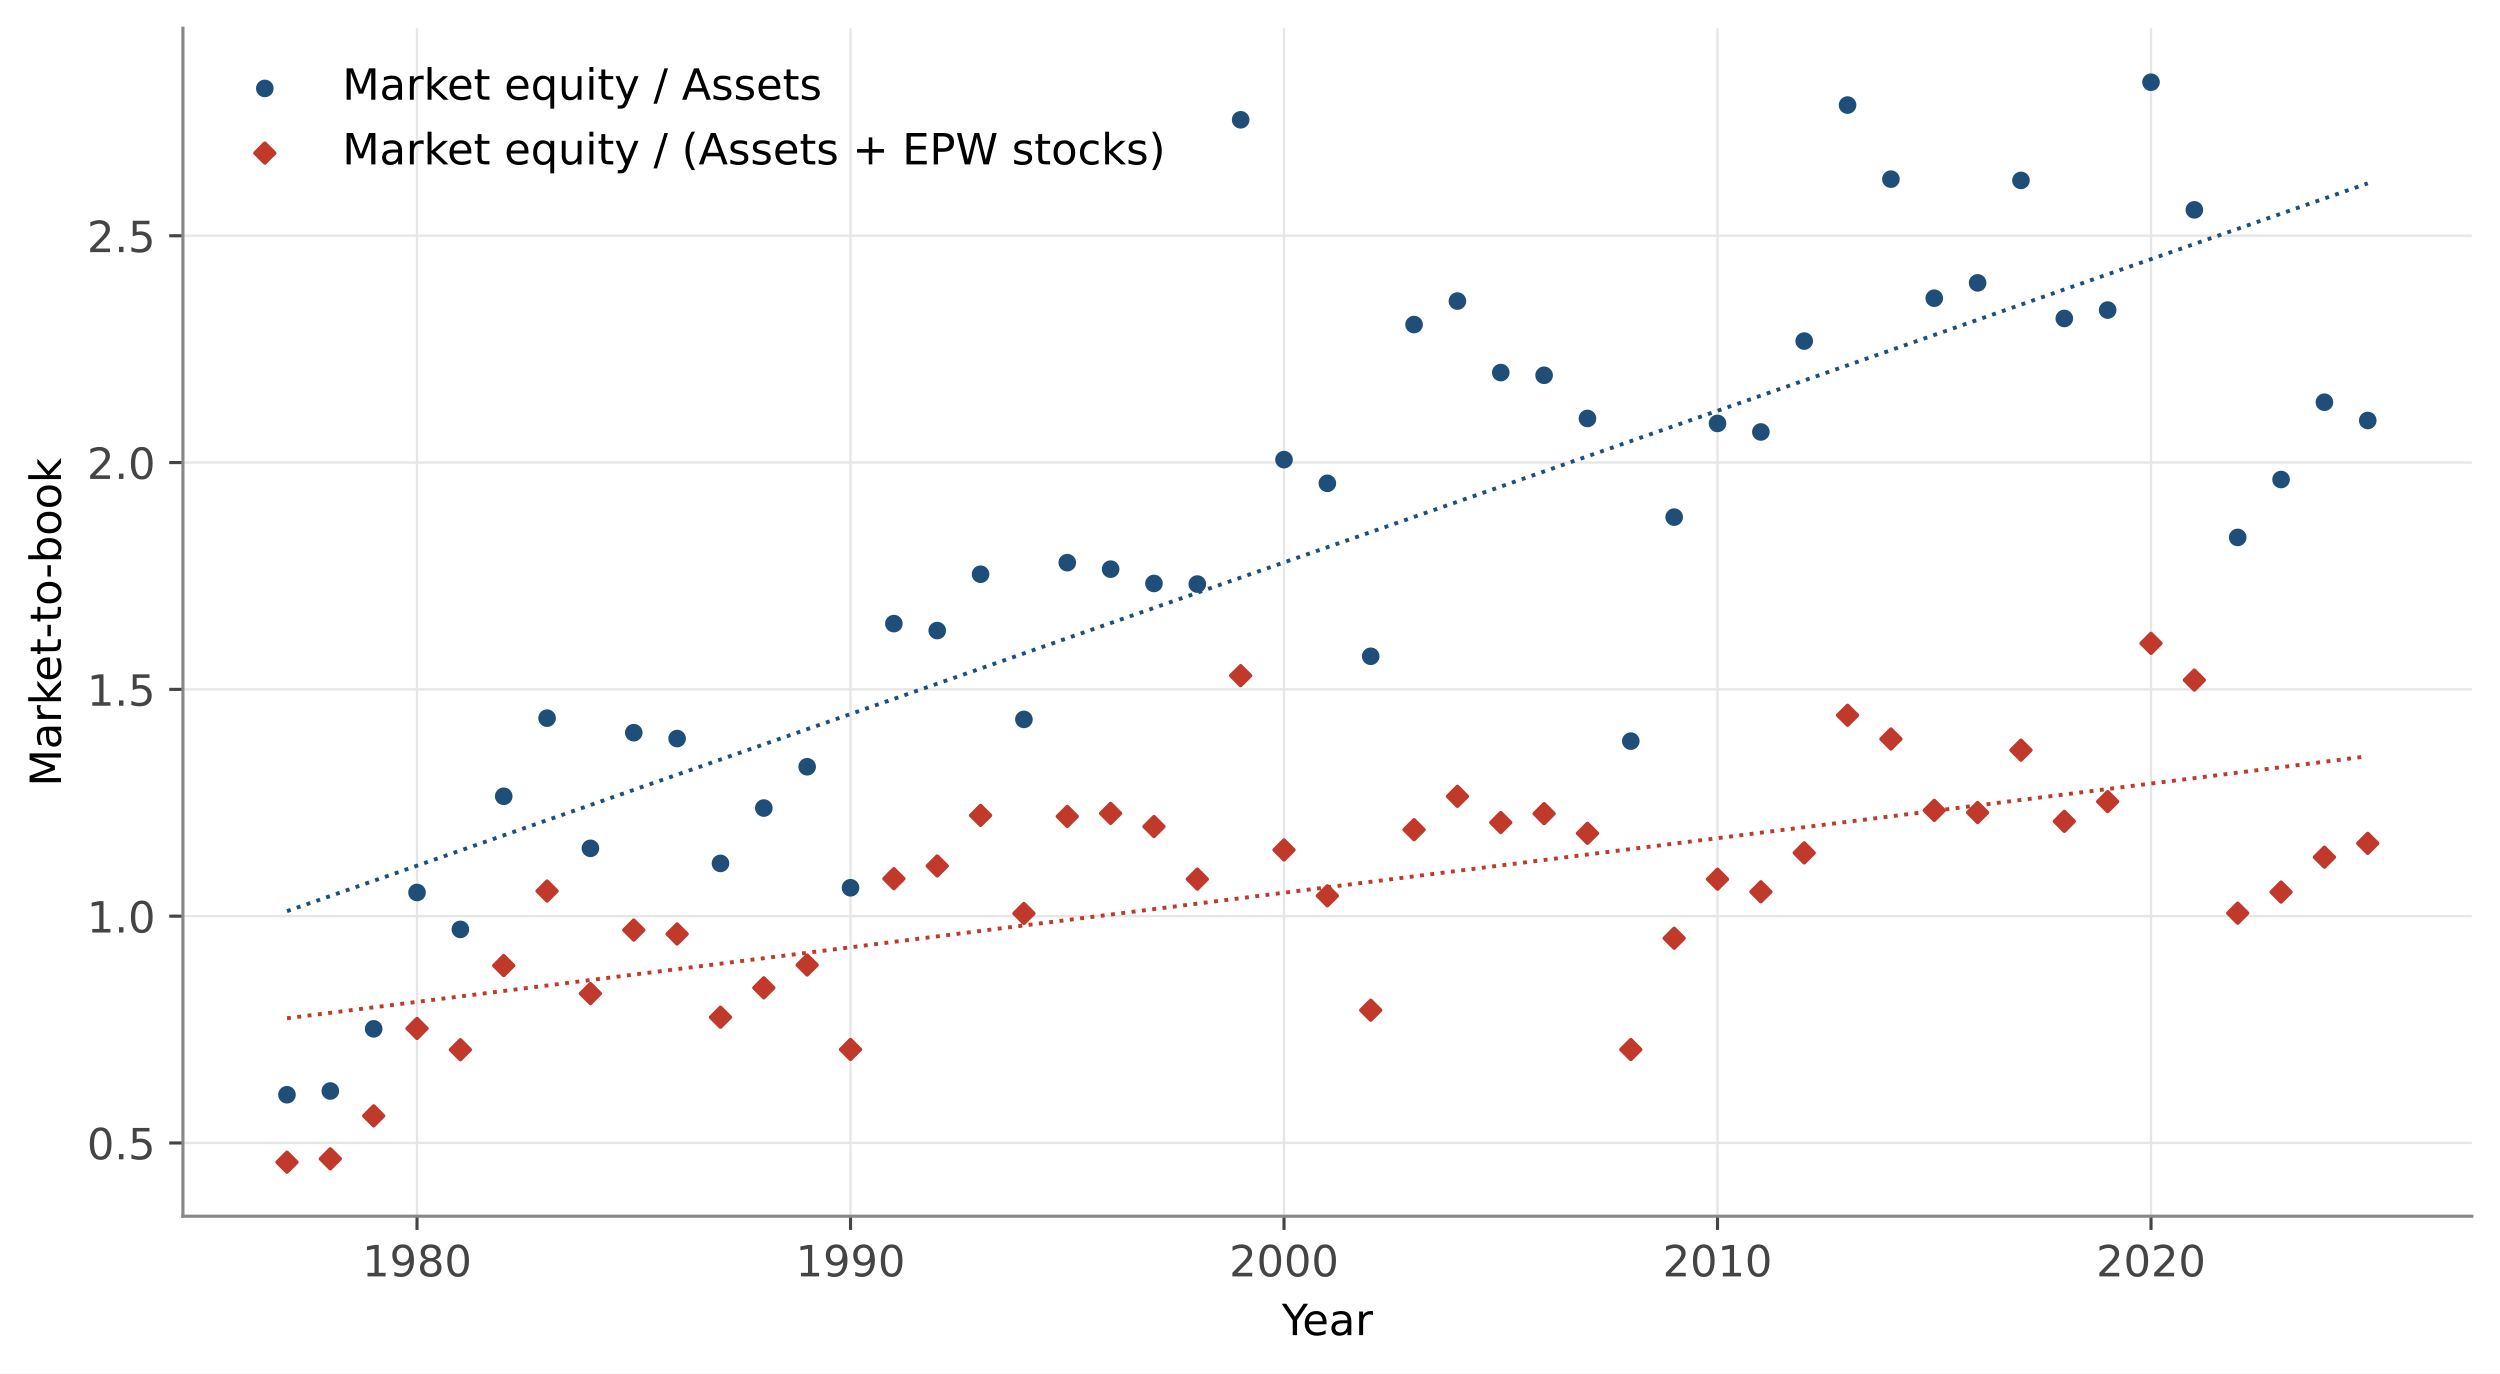
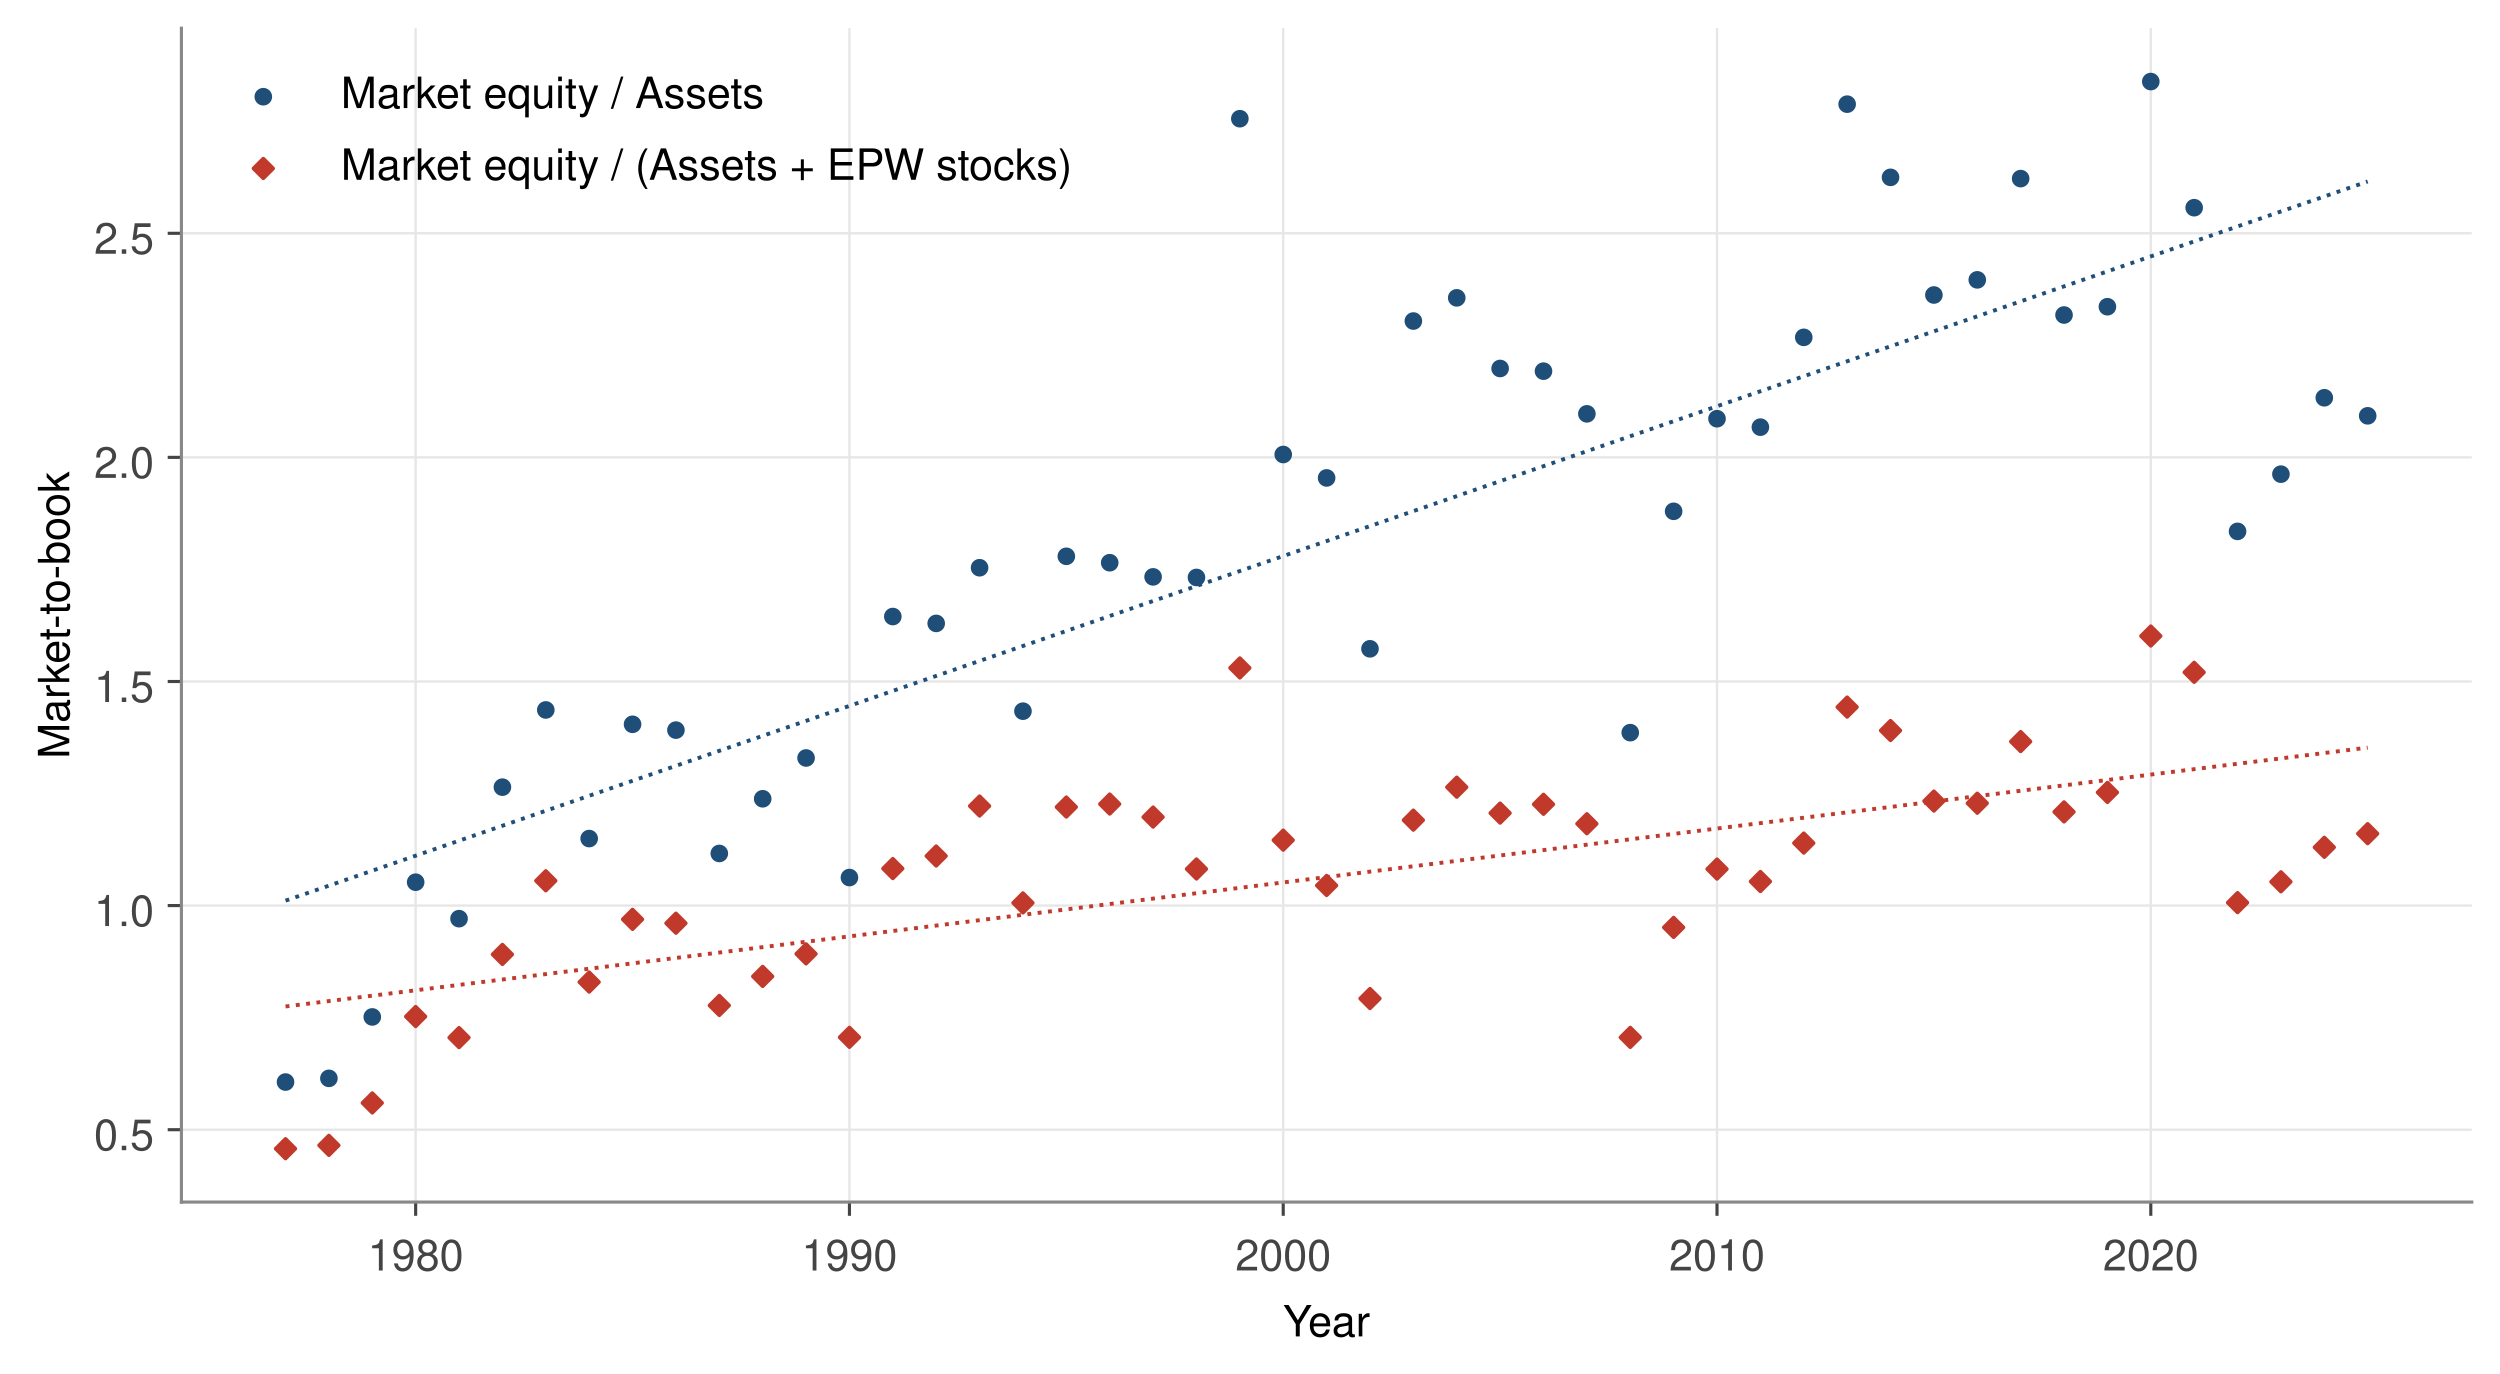
- <svg xmlns="http://www.w3.org/2000/svg" xmlns:xlink="http://www.w3.org/1999/xlink" width="638.134pt" height="350.64pt" viewBox="0 0 638.134 350.64" version="1.1">
+ <svg xmlns="http://www.w3.org/2000/svg" xmlns:xlink="http://www.w3.org/1999/xlink" width="638.088pt" height="350.64pt" viewBox="0 0 638.088 350.64" version="1.1">
  <defs>
    <style type="text/css">*{stroke-linejoin: round; stroke-linecap: butt}</style>
  </defs>
  <g id="figure_1">
    <g id="patch_1">
-       <path d="M 0 350.64  L 638.134 350.64  L 638.134 0  L 0 0  z " style="fill: #ffffff" />
+       <path d="M 0 350.64  L 638.088 350.64  L 638.088 0  L 0 0  z " style="fill: #ffffff" />
    </g>
    <g id="axes_1">
      <g id="patch_2">
-         <path d="M 46.694 310.44  L 630.934 310.44  L 630.934 7.2  L 46.694 7.2  z " style="fill: #ffffff" />
+         <path d="M 46.303 306.81  L 630.888 306.81  L 630.888 7.2  L 46.303 7.2  z " style="fill: #ffffff" />
      </g>
      <g id="matplotlib.axis_1">
        <g id="xtick_1">
          <g id="line2d_1">
-             <path d="M 106.446 310.44  L 106.446 7.2  " clip-path="url(#p0a3a43c096)" style="fill: none; stroke: #e6e6e6; stroke-width: 0.6; stroke-linecap: square" />
+             <path d="M 106.09 306.81  L 106.09 7.2  " clip-path="url(#p140df37bac)" style="fill: none; stroke: #e6e6e6; stroke-width: 0.6; stroke-linecap: square" />
          </g>
          <g id="line2d_2">
            <defs>
-               <path id="m7db28966ce" d="M 0 0  L 0 3.5  " style="stroke: #444444; stroke-width: 0.8" />
+               <path id="mf8a403ff35" d="M 0 0  L 0 3.5  " style="stroke: #444444; stroke-width: 0.8" />
            </defs>
            <g>
-               <use xlink:href="#m7db28966ce" x="106.446" y="310.44" style="fill: #444444; stroke: #444444; stroke-width: 0.8" />
+               <use xlink:href="#mf8a403ff35" x="106.09" y="306.81" style="fill: #444444; stroke: #444444; stroke-width: 0.8" />
            </g>
          </g>
          <g id="text_1">
-             <text style="font-size: 11px; font-family: 'DejaVu Sans', 'Bitstream Vera Sans', 'Computer Modern Sans Serif', 'Lucida Grande', 'Verdana', 'Geneva', 'Lucid', 'Arial', 'Helvetica', 'Avant Garde', sans-serif; text-anchor: middle; fill: #444444" x="106.446" y="325.797" transform="rotate(-0 106.4461 325.7974)">1980</text>
+             <text style="font-size: 11px; font-family: 'Helvetica Neue', 'Helvetica', 'Arial', 'DejaVu Sans', sans-serif; text-anchor: middle; fill: #444444" x="106.09" y="324.282" transform="rotate(-0 106.0904 324.282)">1980</text>
          </g>
        </g>
        <g id="xtick_2">
          <g id="line2d_3">
-             <path d="M 217.098 310.44  L 217.098 7.2  " clip-path="url(#p0a3a43c096)" style="fill: none; stroke: #e6e6e6; stroke-width: 0.6; stroke-linecap: square" />
+             <path d="M 216.807 306.81  L 216.807 7.2  " clip-path="url(#p140df37bac)" style="fill: none; stroke: #e6e6e6; stroke-width: 0.6; stroke-linecap: square" />
          </g>
          <g id="line2d_4">
            <g>
-               <use xlink:href="#m7db28966ce" x="217.098" y="310.44" style="fill: #444444; stroke: #444444; stroke-width: 0.8" />
+               <use xlink:href="#mf8a403ff35" x="216.807" y="306.81" style="fill: #444444; stroke: #444444; stroke-width: 0.8" />
            </g>
          </g>
          <g id="text_2">
-             <text style="font-size: 11px; font-family: 'DejaVu Sans', 'Bitstream Vera Sans', 'Computer Modern Sans Serif', 'Lucida Grande', 'Verdana', 'Geneva', 'Lucid', 'Arial', 'Helvetica', 'Avant Garde', sans-serif; text-anchor: middle; fill: #444444" x="217.098" y="325.797" transform="rotate(-0 217.0976 325.7974)">1990</text>
+             <text style="font-size: 11px; font-family: 'Helvetica Neue', 'Helvetica', 'Arial', 'DejaVu Sans', sans-serif; text-anchor: middle; fill: #444444" x="216.807" y="324.282" transform="rotate(-0 216.8072 324.282)">1990</text>
          </g>
        </g>
        <g id="xtick_3">
          <g id="line2d_5">
-             <path d="M 327.749 310.44  L 327.749 7.2  " clip-path="url(#p0a3a43c096)" style="fill: none; stroke: #e6e6e6; stroke-width: 0.6; stroke-linecap: square" />
+             <path d="M 327.524 306.81  L 327.524 7.2  " clip-path="url(#p140df37bac)" style="fill: none; stroke: #e6e6e6; stroke-width: 0.6; stroke-linecap: square" />
          </g>
          <g id="line2d_6">
            <g>
-               <use xlink:href="#m7db28966ce" x="327.749" y="310.44" style="fill: #444444; stroke: #444444; stroke-width: 0.8" />
+               <use xlink:href="#mf8a403ff35" x="327.524" y="306.81" style="fill: #444444; stroke: #444444; stroke-width: 0.8" />
            </g>
          </g>
          <g id="text_3">
-             <text style="font-size: 11px; font-family: 'DejaVu Sans', 'Bitstream Vera Sans', 'Computer Modern Sans Serif', 'Lucida Grande', 'Verdana', 'Geneva', 'Lucid', 'Arial', 'Helvetica', 'Avant Garde', sans-serif; text-anchor: middle; fill: #444444" x="327.749" y="325.797" transform="rotate(-0 327.7491 325.7974)">2000</text>
+             <text style="font-size: 11px; font-family: 'Helvetica Neue', 'Helvetica', 'Arial', 'DejaVu Sans', sans-serif; text-anchor: middle; fill: #444444" x="327.524" y="324.282" transform="rotate(-0 327.5241 324.282)">2000</text>
          </g>
        </g>
        <g id="xtick_4">
          <g id="line2d_7">
-             <path d="M 438.401 310.44  L 438.401 7.2  " clip-path="url(#p0a3a43c096)" style="fill: none; stroke: #e6e6e6; stroke-width: 0.6; stroke-linecap: square" />
+             <path d="M 438.241 306.81  L 438.241 7.2  " clip-path="url(#p140df37bac)" style="fill: none; stroke: #e6e6e6; stroke-width: 0.6; stroke-linecap: square" />
          </g>
          <g id="line2d_8">
            <g>
-               <use xlink:href="#m7db28966ce" x="438.401" y="310.44" style="fill: #444444; stroke: #444444; stroke-width: 0.8" />
+               <use xlink:href="#mf8a403ff35" x="438.241" y="306.81" style="fill: #444444; stroke: #444444; stroke-width: 0.8" />
            </g>
          </g>
          <g id="text_4">
-             <text style="font-size: 11px; font-family: 'DejaVu Sans', 'Bitstream Vera Sans', 'Computer Modern Sans Serif', 'Lucida Grande', 'Verdana', 'Geneva', 'Lucid', 'Arial', 'Helvetica', 'Avant Garde', sans-serif; text-anchor: middle; fill: #444444" x="438.401" y="325.797" transform="rotate(-0 438.4007 325.7974)">2010</text>
+             <text style="font-size: 11px; font-family: 'Helvetica Neue', 'Helvetica', 'Arial', 'DejaVu Sans', sans-serif; text-anchor: middle; fill: #444444" x="438.241" y="324.282" transform="rotate(-0 438.241 324.282)">2010</text>
          </g>
        </g>
        <g id="xtick_5">
          <g id="line2d_9">
-             <path d="M 549.052 310.44  L 549.052 7.2  " clip-path="url(#p0a3a43c096)" style="fill: none; stroke: #e6e6e6; stroke-width: 0.6; stroke-linecap: square" />
+             <path d="M 548.958 306.81  L 548.958 7.2  " clip-path="url(#p140df37bac)" style="fill: none; stroke: #e6e6e6; stroke-width: 0.6; stroke-linecap: square" />
          </g>
          <g id="line2d_10">
            <g>
-               <use xlink:href="#m7db28966ce" x="549.052" y="310.44" style="fill: #444444; stroke: #444444; stroke-width: 0.8" />
+               <use xlink:href="#mf8a403ff35" x="548.958" y="306.81" style="fill: #444444; stroke: #444444; stroke-width: 0.8" />
            </g>
          </g>
          <g id="text_5">
-             <text style="font-size: 11px; font-family: 'DejaVu Sans', 'Bitstream Vera Sans', 'Computer Modern Sans Serif', 'Lucida Grande', 'Verdana', 'Geneva', 'Lucid', 'Arial', 'Helvetica', 'Avant Garde', sans-serif; text-anchor: middle; fill: #444444" x="549.052" y="325.797" transform="rotate(-0 549.0522 325.7974)">2020</text>
+             <text style="font-size: 11px; font-family: 'Helvetica Neue', 'Helvetica', 'Arial', 'DejaVu Sans', sans-serif; text-anchor: middle; fill: #444444" x="548.958" y="324.282" transform="rotate(-0 548.9578 324.282)">2020</text>
          </g>
        </g>
        <g id="text_6">
-           <text style="font-size: 11px; font-family: 'DejaVu Sans', 'Bitstream Vera Sans', 'Computer Modern Sans Serif', 'Lucida Grande', 'Verdana', 'Geneva', 'Lucid', 'Arial', 'Helvetica', 'Avant Garde', sans-serif; text-anchor: middle" x="338.814" y="340.797" transform="rotate(-0 338.8143 340.7974)">Year</text>
+           <text style="font-size: 11px; font-family: 'Helvetica Neue', 'Helvetica', 'Arial', 'DejaVu Sans', sans-serif; text-anchor: middle" x="338.596" y="341.097" transform="rotate(-0 338.5958 341.097)">Year</text>
        </g>
      </g>
      <g id="matplotlib.axis_2">
        <g id="ytick_1">
          <g id="line2d_11">
-             <path d="M 46.694 291.74  L 630.934 291.74  " clip-path="url(#p0a3a43c096)" style="fill: none; stroke: #e6e6e6; stroke-width: 0.6; stroke-linecap: square" />
+             <path d="M 46.303 288.334  L 630.888 288.334  " clip-path="url(#p140df37bac)" style="fill: none; stroke: #e6e6e6; stroke-width: 0.6; stroke-linecap: square" />
          </g>
          <g id="line2d_12">
            <defs>
-               <path id="mba792504ae" d="M 0 0  L -3.5 0  " style="stroke: #444444; stroke-width: 0.8" />
+               <path id="m6912e55b1f" d="M 0 0  L -3.5 0  " style="stroke: #444444; stroke-width: 0.8" />
            </defs>
            <g>
-               <use xlink:href="#mba792504ae" x="46.694" y="291.74" style="fill: #444444; stroke: #444444; stroke-width: 0.8" />
+               <use xlink:href="#m6912e55b1f" x="46.303" y="288.334" style="fill: #444444; stroke: #444444; stroke-width: 0.8" />
            </g>
          </g>
          <g id="text_7">
-             <text style="font-size: 11px; font-family: 'DejaVu Sans', 'Bitstream Vera Sans', 'Computer Modern Sans Serif', 'Lucida Grande', 'Verdana', 'Geneva', 'Lucid', 'Arial', 'Helvetica', 'Avant Garde', sans-serif; text-anchor: end; fill: #444444" x="39.694" y="295.919" transform="rotate(-0 39.6943 295.9188)">0.5</text>
+             <text style="font-size: 11px; font-family: 'Helvetica Neue', 'Helvetica', 'Arial', 'DejaVu Sans', sans-serif; text-anchor: end; fill: #444444" x="39.303" y="293.57" transform="rotate(-0 39.30328 293.57)">0.5</text>
          </g>
        </g>
        <g id="ytick_2">
          <g id="line2d_13">
-             <path d="M 46.694 233.848  L 630.934 233.848  " clip-path="url(#p0a3a43c096)" style="fill: none; stroke: #e6e6e6; stroke-width: 0.6; stroke-linecap: square" />
+             <path d="M 46.303 231.135  L 630.888 231.135  " clip-path="url(#p140df37bac)" style="fill: none; stroke: #e6e6e6; stroke-width: 0.6; stroke-linecap: square" />
          </g>
          <g id="line2d_14">
            <g>
-               <use xlink:href="#mba792504ae" x="46.694" y="233.848" style="fill: #444444; stroke: #444444; stroke-width: 0.8" />
+               <use xlink:href="#m6912e55b1f" x="46.303" y="231.135" style="fill: #444444; stroke: #444444; stroke-width: 0.8" />
            </g>
          </g>
          <g id="text_8">
-             <text style="font-size: 11px; font-family: 'DejaVu Sans', 'Bitstream Vera Sans', 'Computer Modern Sans Serif', 'Lucida Grande', 'Verdana', 'Geneva', 'Lucid', 'Arial', 'Helvetica', 'Avant Garde', sans-serif; text-anchor: end; fill: #444444" x="39.694" y="238.027" transform="rotate(-0 39.6943 238.0271)">1.0</text>
+             <text style="font-size: 11px; font-family: 'Helvetica Neue', 'Helvetica', 'Arial', 'DejaVu Sans', sans-serif; text-anchor: end; fill: #444444" x="39.303" y="236.371" transform="rotate(-0 39.30328 236.3712)">1.0</text>
          </g>
        </g>
        <g id="ytick_3">
          <g id="line2d_15">
-             <path d="M 46.694 175.957  L 630.934 175.957  " clip-path="url(#p0a3a43c096)" style="fill: none; stroke: #e6e6e6; stroke-width: 0.6; stroke-linecap: square" />
+             <path d="M 46.303 173.937  L 630.888 173.937  " clip-path="url(#p140df37bac)" style="fill: none; stroke: #e6e6e6; stroke-width: 0.6; stroke-linecap: square" />
          </g>
          <g id="line2d_16">
            <g>
-               <use xlink:href="#mba792504ae" x="46.694" y="175.957" style="fill: #444444; stroke: #444444; stroke-width: 0.8" />
+               <use xlink:href="#m6912e55b1f" x="46.303" y="173.937" style="fill: #444444; stroke: #444444; stroke-width: 0.8" />
            </g>
          </g>
          <g id="text_9">
-             <text style="font-size: 11px; font-family: 'DejaVu Sans', 'Bitstream Vera Sans', 'Computer Modern Sans Serif', 'Lucida Grande', 'Verdana', 'Geneva', 'Lucid', 'Arial', 'Helvetica', 'Avant Garde', sans-serif; text-anchor: end; fill: #444444" x="39.694" y="180.135" transform="rotate(-0 39.6943 180.1354)">1.5</text>
+             <text style="font-size: 11px; font-family: 'Helvetica Neue', 'Helvetica', 'Arial', 'DejaVu Sans', sans-serif; text-anchor: end; fill: #444444" x="39.303" y="179.173" transform="rotate(-0 39.30328 179.1725)">1.5</text>
          </g>
        </g>
        <g id="ytick_4">
          <g id="line2d_17">
-             <path d="M 46.694 118.065  L 630.934 118.065  " clip-path="url(#p0a3a43c096)" style="fill: none; stroke: #e6e6e6; stroke-width: 0.6; stroke-linecap: square" />
+             <path d="M 46.303 116.738  L 630.888 116.738  " clip-path="url(#p140df37bac)" style="fill: none; stroke: #e6e6e6; stroke-width: 0.6; stroke-linecap: square" />
          </g>
          <g id="line2d_18">
            <g>
-               <use xlink:href="#mba792504ae" x="46.694" y="118.065" style="fill: #444444; stroke: #444444; stroke-width: 0.8" />
+               <use xlink:href="#m6912e55b1f" x="46.303" y="116.738" style="fill: #444444; stroke: #444444; stroke-width: 0.8" />
            </g>
          </g>
          <g id="text_10">
-             <text style="font-size: 11px; font-family: 'DejaVu Sans', 'Bitstream Vera Sans', 'Computer Modern Sans Serif', 'Lucida Grande', 'Verdana', 'Geneva', 'Lucid', 'Arial', 'Helvetica', 'Avant Garde', sans-serif; text-anchor: end; fill: #444444" x="39.694" y="122.244" transform="rotate(-0 39.6943 122.2436)">2.0</text>
+             <text style="font-size: 11px; font-family: 'Helvetica Neue', 'Helvetica', 'Arial', 'DejaVu Sans', sans-serif; text-anchor: end; fill: #444444" x="39.303" y="121.974" transform="rotate(-0 39.30328 121.9738)">2.0</text>
          </g>
        </g>
        <g id="ytick_5">
          <g id="line2d_19">
-             <path d="M 46.694 60.173  L 630.934 60.173  " clip-path="url(#p0a3a43c096)" style="fill: none; stroke: #e6e6e6; stroke-width: 0.6; stroke-linecap: square" />
+             <path d="M 46.303 59.539  L 630.888 59.539  " clip-path="url(#p140df37bac)" style="fill: none; stroke: #e6e6e6; stroke-width: 0.6; stroke-linecap: square" />
          </g>
          <g id="line2d_20">
            <g>
-               <use xlink:href="#mba792504ae" x="46.694" y="60.173" style="fill: #444444; stroke: #444444; stroke-width: 0.8" />
+               <use xlink:href="#m6912e55b1f" x="46.303" y="59.539" style="fill: #444444; stroke: #444444; stroke-width: 0.8" />
            </g>
          </g>
          <g id="text_11">
-             <text style="font-size: 11px; font-family: 'DejaVu Sans', 'Bitstream Vera Sans', 'Computer Modern Sans Serif', 'Lucida Grande', 'Verdana', 'Geneva', 'Lucid', 'Arial', 'Helvetica', 'Avant Garde', sans-serif; text-anchor: end; fill: #444444" x="39.694" y="64.352" transform="rotate(-0 39.6943 64.35189)">2.5</text>
+             <text style="font-size: 11px; font-family: 'Helvetica Neue', 'Helvetica', 'Arial', 'DejaVu Sans', sans-serif; text-anchor: end; fill: #444444" x="39.303" y="64.775" transform="rotate(-0 39.30328 64.77505)">2.5</text>
          </g>
        </g>
        <g id="text_12">
-           <text style="font-size: 11px; font-family: 'DejaVu Sans', 'Bitstream Vera Sans', 'Computer Modern Sans Serif', 'Lucida Grande', 'Verdana', 'Geneva', 'Lucid', 'Arial', 'Helvetica', 'Avant Garde', sans-serif; text-anchor: middle" x="15.558" y="158.82" transform="rotate(-90 15.55828 158.82)">Market-to-book</text>
+           <text style="font-size: 11px; font-family: 'Helvetica Neue', 'Helvetica', 'Arial', 'DejaVu Sans', sans-serif; text-anchor: middle" x="17.672" y="157.005" transform="rotate(-90 17.672 157.005)">Market-to-book</text>
        </g>
      </g>
      <g id="PathCollection_1">
        <defs>
-           <path id="m8d38d0b09c" d="M 0 1.75  C 0.464 1.75 0.909 1.566 1.237 1.237  C 1.566 0.909 1.75 0.464 1.75 0  C 1.75 -0.464 1.566 -0.909 1.237 -1.237  C 0.909 -1.566 0.464 -1.75 0 -1.75  C -0.464 -1.75 -0.909 -1.566 -1.237 -1.237  C -1.566 -0.909 -1.75 -0.464 -1.75 0  C -1.75 0.464 -1.566 0.909 -1.237 1.237  C -0.909 1.566 -0.464 1.75 0 1.75  z " style="stroke: #1f4e79" />
+           <path id="m75486ba819" d="M 0 1.75  C 0.464 1.75 0.909 1.566 1.237 1.237  C 1.566 0.909 1.75 0.464 1.75 0  C 1.75 -0.464 1.566 -0.909 1.237 -1.237  C 0.909 -1.566 0.464 -1.75 0 -1.75  C -0.464 -1.75 -0.909 -1.566 -1.237 -1.237  C -1.566 -0.909 -1.75 -0.464 -1.75 0  C -1.75 0.464 -1.566 0.909 -1.237 1.237  C -0.909 1.566 -0.464 1.75 0 1.75  z " style="stroke: #1f4e79" />
        </defs>
-         <g clip-path="url(#p0a3a43c096)">
-           <use xlink:href="#m8d38d0b09c" x="73.251" y="279.436" style="fill: #1f4e79; stroke: #1f4e79" />
-           <use xlink:href="#m8d38d0b09c" x="84.316" y="278.482" style="fill: #1f4e79; stroke: #1f4e79" />
-           <use xlink:href="#m8d38d0b09c" x="95.381" y="262.616" style="fill: #1f4e79; stroke: #1f4e79" />
-           <use xlink:href="#m8d38d0b09c" x="106.446" y="227.812" style="fill: #1f4e79; stroke: #1f4e79" />
-           <use xlink:href="#m8d38d0b09c" x="117.511" y="237.228" style="fill: #1f4e79; stroke: #1f4e79" />
-           <use xlink:href="#m8d38d0b09c" x="128.576" y="203.254" style="fill: #1f4e79; stroke: #1f4e79" />
-           <use xlink:href="#m8d38d0b09c" x="139.642" y="183.313" style="fill: #1f4e79; stroke: #1f4e79" />
-           <use xlink:href="#m8d38d0b09c" x="150.707" y="216.537" style="fill: #1f4e79; stroke: #1f4e79" />
-           <use xlink:href="#m8d38d0b09c" x="161.772" y="187.019" style="fill: #1f4e79; stroke: #1f4e79" />
-           <use xlink:href="#m8d38d0b09c" x="172.837" y="188.522" style="fill: #1f4e79; stroke: #1f4e79" />
-           <use xlink:href="#m8d38d0b09c" x="183.902" y="220.386" style="fill: #1f4e79; stroke: #1f4e79" />
-           <use xlink:href="#m8d38d0b09c" x="194.967" y="206.259" style="fill: #1f4e79; stroke: #1f4e79" />
-           <use xlink:href="#m8d38d0b09c" x="206.032" y="195.719" style="fill: #1f4e79; stroke: #1f4e79" />
-           <use xlink:href="#m8d38d0b09c" x="217.098" y="226.608" style="fill: #1f4e79; stroke: #1f4e79" />
-           <use xlink:href="#m8d38d0b09c" x="228.163" y="159.182" style="fill: #1f4e79; stroke: #1f4e79" />
-           <use xlink:href="#m8d38d0b09c" x="239.228" y="160.955" style="fill: #1f4e79; stroke: #1f4e79" />
-           <use xlink:href="#m8d38d0b09c" x="250.293" y="146.574" style="fill: #1f4e79; stroke: #1f4e79" />
-           <use xlink:href="#m8d38d0b09c" x="261.358" y="183.629" style="fill: #1f4e79; stroke: #1f4e79" />
-           <use xlink:href="#m8d38d0b09c" x="272.423" y="143.621" style="fill: #1f4e79; stroke: #1f4e79" />
-           <use xlink:href="#m8d38d0b09c" x="283.489" y="145.277" style="fill: #1f4e79; stroke: #1f4e79" />
-           <use xlink:href="#m8d38d0b09c" x="294.554" y="148.934" style="fill: #1f4e79; stroke: #1f4e79" />
-           <use xlink:href="#m8d38d0b09c" x="305.619" y="149.084" style="fill: #1f4e79; stroke: #1f4e79" />
-           <use xlink:href="#m8d38d0b09c" x="316.684" y="30.578" style="fill: #1f4e79; stroke: #1f4e79" />
-           <use xlink:href="#m8d38d0b09c" x="327.749" y="117.323" style="fill: #1f4e79; stroke: #1f4e79" />
-           <use xlink:href="#m8d38d0b09c" x="338.814" y="123.373" style="fill: #1f4e79; stroke: #1f4e79" />
-           <use xlink:href="#m8d38d0b09c" x="349.879" y="167.518" style="fill: #1f4e79; stroke: #1f4e79" />
-           <use xlink:href="#m8d38d0b09c" x="360.945" y="82.845" style="fill: #1f4e79; stroke: #1f4e79" />
-           <use xlink:href="#m8d38d0b09c" x="372.01" y="76.853" style="fill: #1f4e79; stroke: #1f4e79" />
-           <use xlink:href="#m8d38d0b09c" x="383.075" y="95.102" style="fill: #1f4e79; stroke: #1f4e79" />
-           <use xlink:href="#m8d38d0b09c" x="394.14" y="95.795" style="fill: #1f4e79; stroke: #1f4e79" />
-           <use xlink:href="#m8d38d0b09c" x="405.205" y="106.817" style="fill: #1f4e79; stroke: #1f4e79" />
-           <use xlink:href="#m8d38d0b09c" x="416.27" y="189.175" style="fill: #1f4e79; stroke: #1f4e79" />
-           <use xlink:href="#m8d38d0b09c" x="427.336" y="131.999" style="fill: #1f4e79; stroke: #1f4e79" />
-           <use xlink:href="#m8d38d0b09c" x="438.401" y="108.08" style="fill: #1f4e79; stroke: #1f4e79" />
-           <use xlink:href="#m8d38d0b09c" x="449.466" y="110.26" style="fill: #1f4e79; stroke: #1f4e79" />
-           <use xlink:href="#m8d38d0b09c" x="460.531" y="87.059" style="fill: #1f4e79; stroke: #1f4e79" />
-           <use xlink:href="#m8d38d0b09c" x="471.596" y="26.821" style="fill: #1f4e79; stroke: #1f4e79" />
-           <use xlink:href="#m8d38d0b09c" x="482.661" y="45.728" style="fill: #1f4e79; stroke: #1f4e79" />
-           <use xlink:href="#m8d38d0b09c" x="493.726" y="76.117" style="fill: #1f4e79; stroke: #1f4e79" />
-           <use xlink:href="#m8d38d0b09c" x="504.792" y="72.208" style="fill: #1f4e79; stroke: #1f4e79" />
-           <use xlink:href="#m8d38d0b09c" x="515.857" y="46.05" style="fill: #1f4e79; stroke: #1f4e79" />
-           <use xlink:href="#m8d38d0b09c" x="526.922" y="81.289" style="fill: #1f4e79; stroke: #1f4e79" />
-           <use xlink:href="#m8d38d0b09c" x="537.987" y="79.147" style="fill: #1f4e79; stroke: #1f4e79" />
-           <use xlink:href="#m8d38d0b09c" x="549.052" y="20.984" style="fill: #1f4e79; stroke: #1f4e79" />
-           <use xlink:href="#m8d38d0b09c" x="560.117" y="53.566" style="fill: #1f4e79; stroke: #1f4e79" />
-           <use xlink:href="#m8d38d0b09c" x="571.182" y="137.182" style="fill: #1f4e79; stroke: #1f4e79" />
-           <use xlink:href="#m8d38d0b09c" x="582.248" y="122.401" style="fill: #1f4e79; stroke: #1f4e79" />
-           <use xlink:href="#m8d38d0b09c" x="593.313" y="102.667" style="fill: #1f4e79; stroke: #1f4e79" />
-           <use xlink:href="#m8d38d0b09c" x="604.378" y="107.331" style="fill: #1f4e79; stroke: #1f4e79" />
+         <g clip-path="url(#p140df37bac)">
+           <use xlink:href="#m75486ba819" x="72.875" y="276.177" style="fill: #1f4e79; stroke: #1f4e79" />
+           <use xlink:href="#m75486ba819" x="83.947" y="275.234" style="fill: #1f4e79; stroke: #1f4e79" />
+           <use xlink:href="#m75486ba819" x="95.019" y="259.558" style="fill: #1f4e79; stroke: #1f4e79" />
+           <use xlink:href="#m75486ba819" x="106.09" y="225.171" style="fill: #1f4e79; stroke: #1f4e79" />
+           <use xlink:href="#m75486ba819" x="117.162" y="234.474" style="fill: #1f4e79; stroke: #1f4e79" />
+           <use xlink:href="#m75486ba819" x="128.234" y="200.908" style="fill: #1f4e79; stroke: #1f4e79" />
+           <use xlink:href="#m75486ba819" x="139.305" y="181.204" style="fill: #1f4e79; stroke: #1f4e79" />
+           <use xlink:href="#m75486ba819" x="150.377" y="214.031" style="fill: #1f4e79; stroke: #1f4e79" />
+           <use xlink:href="#m75486ba819" x="161.449" y="184.867" style="fill: #1f4e79; stroke: #1f4e79" />
+           <use xlink:href="#m75486ba819" x="172.52" y="186.352" style="fill: #1f4e79; stroke: #1f4e79" />
+           <use xlink:href="#m75486ba819" x="183.592" y="217.834" style="fill: #1f4e79; stroke: #1f4e79" />
+           <use xlink:href="#m75486ba819" x="194.664" y="203.876" style="fill: #1f4e79; stroke: #1f4e79" />
+           <use xlink:href="#m75486ba819" x="205.736" y="193.462" style="fill: #1f4e79; stroke: #1f4e79" />
+           <use xlink:href="#m75486ba819" x="216.807" y="223.982" style="fill: #1f4e79; stroke: #1f4e79" />
+           <use xlink:href="#m75486ba819" x="227.879" y="157.363" style="fill: #1f4e79; stroke: #1f4e79" />
+           <use xlink:href="#m75486ba819" x="238.951" y="159.114" style="fill: #1f4e79; stroke: #1f4e79" />
+           <use xlink:href="#m75486ba819" x="250.022" y="144.906" style="fill: #1f4e79; stroke: #1f4e79" />
+           <use xlink:href="#m75486ba819" x="261.094" y="181.517" style="fill: #1f4e79; stroke: #1f4e79" />
+           <use xlink:href="#m75486ba819" x="272.166" y="141.988" style="fill: #1f4e79; stroke: #1f4e79" />
+           <use xlink:href="#m75486ba819" x="283.237" y="143.625" style="fill: #1f4e79; stroke: #1f4e79" />
+           <use xlink:href="#m75486ba819" x="294.309" y="147.237" style="fill: #1f4e79; stroke: #1f4e79" />
+           <use xlink:href="#m75486ba819" x="305.381" y="147.386" style="fill: #1f4e79; stroke: #1f4e79" />
+           <use xlink:href="#m75486ba819" x="316.452" y="30.299" style="fill: #1f4e79; stroke: #1f4e79" />
+           <use xlink:href="#m75486ba819" x="327.524" y="116.005" style="fill: #1f4e79; stroke: #1f4e79" />
+           <use xlink:href="#m75486ba819" x="338.596" y="121.982" style="fill: #1f4e79; stroke: #1f4e79" />
+           <use xlink:href="#m75486ba819" x="349.667" y="165.599" style="fill: #1f4e79; stroke: #1f4e79" />
+           <use xlink:href="#m75486ba819" x="360.739" y="81.939" style="fill: #1f4e79; stroke: #1f4e79" />
+           <use xlink:href="#m75486ba819" x="371.811" y="76.019" style="fill: #1f4e79; stroke: #1f4e79" />
+           <use xlink:href="#m75486ba819" x="382.883" y="94.05" style="fill: #1f4e79; stroke: #1f4e79" />
+           <use xlink:href="#m75486ba819" x="393.954" y="94.735" style="fill: #1f4e79; stroke: #1f4e79" />
+           <use xlink:href="#m75486ba819" x="405.026" y="105.625" style="fill: #1f4e79; stroke: #1f4e79" />
+           <use xlink:href="#m75486ba819" x="416.098" y="186.997" style="fill: #1f4e79; stroke: #1f4e79" />
+           <use xlink:href="#m75486ba819" x="427.169" y="130.505" style="fill: #1f4e79; stroke: #1f4e79" />
+           <use xlink:href="#m75486ba819" x="438.241" y="106.872" style="fill: #1f4e79; stroke: #1f4e79" />
+           <use xlink:href="#m75486ba819" x="449.313" y="109.026" style="fill: #1f4e79; stroke: #1f4e79" />
+           <use xlink:href="#m75486ba819" x="460.384" y="86.103" style="fill: #1f4e79; stroke: #1f4e79" />
+           <use xlink:href="#m75486ba819" x="471.456" y="26.587" style="fill: #1f4e79; stroke: #1f4e79" />
+           <use xlink:href="#m75486ba819" x="482.528" y="45.267" style="fill: #1f4e79; stroke: #1f4e79" />
+           <use xlink:href="#m75486ba819" x="493.599" y="75.292" style="fill: #1f4e79; stroke: #1f4e79" />
+           <use xlink:href="#m75486ba819" x="504.671" y="71.429" style="fill: #1f4e79; stroke: #1f4e79" />
+           <use xlink:href="#m75486ba819" x="515.743" y="45.585" style="fill: #1f4e79; stroke: #1f4e79" />
+           <use xlink:href="#m75486ba819" x="526.814" y="80.402" style="fill: #1f4e79; stroke: #1f4e79" />
+           <use xlink:href="#m75486ba819" x="537.886" y="78.286" style="fill: #1f4e79; stroke: #1f4e79" />
+           <use xlink:href="#m75486ba819" x="548.958" y="20.819" style="fill: #1f4e79; stroke: #1f4e79" />
+           <use xlink:href="#m75486ba819" x="560.029" y="53.011" style="fill: #1f4e79; stroke: #1f4e79" />
+           <use xlink:href="#m75486ba819" x="571.101" y="135.626" style="fill: #1f4e79; stroke: #1f4e79" />
+           <use xlink:href="#m75486ba819" x="582.173" y="121.022" style="fill: #1f4e79; stroke: #1f4e79" />
+           <use xlink:href="#m75486ba819" x="593.245" y="101.525" style="fill: #1f4e79; stroke: #1f4e79" />
+           <use xlink:href="#m75486ba819" x="604.316" y="106.132" style="fill: #1f4e79; stroke: #1f4e79" />
        </g>
      </g>
      <g id="PathCollection_2">
        <defs>
-           <path id="mc34b5356c4" d="M -0 2.475  L 2.475 0  L 0 -2.475  L -2.475 -0  z " style="stroke: #c0392b" />
+           <path id="m82350e178a" d="M -0 2.475  L 2.475 0  L 0 -2.475  L -2.475 -0  z " style="stroke: #c0392b" />
        </defs>
-         <g clip-path="url(#p0a3a43c096)">
-           <use xlink:href="#mc34b5356c4" x="73.251" y="296.656" style="fill: #c0392b; stroke: #c0392b" />
-           <use xlink:href="#mc34b5356c4" x="84.316" y="295.79" style="fill: #c0392b; stroke: #c0392b" />
-           <use xlink:href="#mc34b5356c4" x="95.381" y="284.833" style="fill: #c0392b; stroke: #c0392b" />
-           <use xlink:href="#mc34b5356c4" x="106.446" y="262.512" style="fill: #c0392b; stroke: #c0392b" />
-           <use xlink:href="#mc34b5356c4" x="117.511" y="267.949" style="fill: #c0392b; stroke: #c0392b" />
-           <use xlink:href="#mc34b5356c4" x="128.576" y="246.467" style="fill: #c0392b; stroke: #c0392b" />
-           <use xlink:href="#mc34b5356c4" x="139.642" y="227.44" style="fill: #c0392b; stroke: #c0392b" />
-           <use xlink:href="#mc34b5356c4" x="150.707" y="253.609" style="fill: #c0392b; stroke: #c0392b" />
-           <use xlink:href="#mc34b5356c4" x="161.772" y="237.404" style="fill: #c0392b; stroke: #c0392b" />
-           <use xlink:href="#mc34b5356c4" x="172.837" y="238.405" style="fill: #c0392b; stroke: #c0392b" />
-           <use xlink:href="#mc34b5356c4" x="183.902" y="259.648" style="fill: #c0392b; stroke: #c0392b" />
-           <use xlink:href="#mc34b5356c4" x="194.967" y="252.146" style="fill: #c0392b; stroke: #c0392b" />
-           <use xlink:href="#mc34b5356c4" x="206.032" y="246.322" style="fill: #c0392b; stroke: #c0392b" />
-           <use xlink:href="#mc34b5356c4" x="217.098" y="267.881" style="fill: #c0392b; stroke: #c0392b" />
-           <use xlink:href="#mc34b5356c4" x="228.163" y="224.286" style="fill: #c0392b; stroke: #c0392b" />
-           <use xlink:href="#mc34b5356c4" x="239.228" y="221.041" style="fill: #c0392b; stroke: #c0392b" />
-           <use xlink:href="#mc34b5356c4" x="250.293" y="208.13" style="fill: #c0392b; stroke: #c0392b" />
-           <use xlink:href="#mc34b5356c4" x="261.358" y="233.158" style="fill: #c0392b; stroke: #c0392b" />
-           <use xlink:href="#mc34b5356c4" x="272.423" y="208.397" style="fill: #c0392b; stroke: #c0392b" />
-           <use xlink:href="#mc34b5356c4" x="283.489" y="207.62" style="fill: #c0392b; stroke: #c0392b" />
-           <use xlink:href="#mc34b5356c4" x="294.554" y="210.982" style="fill: #c0392b; stroke: #c0392b" />
-           <use xlink:href="#mc34b5356c4" x="305.619" y="224.396" style="fill: #c0392b; stroke: #c0392b" />
-           <use xlink:href="#mc34b5356c4" x="316.684" y="172.46" style="fill: #c0392b; stroke: #c0392b" />
-           <use xlink:href="#mc34b5356c4" x="327.749" y="216.949" style="fill: #c0392b; stroke: #c0392b" />
-           <use xlink:href="#mc34b5356c4" x="338.814" y="228.654" style="fill: #c0392b; stroke: #c0392b" />
-           <use xlink:href="#mc34b5356c4" x="349.879" y="257.862" style="fill: #c0392b; stroke: #c0392b" />
-           <use xlink:href="#mc34b5356c4" x="360.945" y="211.777" style="fill: #c0392b; stroke: #c0392b" />
-           <use xlink:href="#mc34b5356c4" x="372.01" y="203.266" style="fill: #c0392b; stroke: #c0392b" />
-           <use xlink:href="#mc34b5356c4" x="383.075" y="209.959" style="fill: #c0392b; stroke: #c0392b" />
-           <use xlink:href="#mc34b5356c4" x="394.14" y="207.681" style="fill: #c0392b; stroke: #c0392b" />
-           <use xlink:href="#mc34b5356c4" x="405.205" y="212.705" style="fill: #c0392b; stroke: #c0392b" />
-           <use xlink:href="#mc34b5356c4" x="416.27" y="267.898" style="fill: #c0392b; stroke: #c0392b" />
-           <use xlink:href="#mc34b5356c4" x="427.336" y="239.487" style="fill: #c0392b; stroke: #c0392b" />
-           <use xlink:href="#mc34b5356c4" x="438.401" y="224.417" style="fill: #c0392b; stroke: #c0392b" />
-           <use xlink:href="#mc34b5356c4" x="449.466" y="227.635" style="fill: #c0392b; stroke: #c0392b" />
-           <use xlink:href="#mc34b5356c4" x="460.531" y="217.701" style="fill: #c0392b; stroke: #c0392b" />
-           <use xlink:href="#mc34b5356c4" x="471.596" y="182.573" style="fill: #c0392b; stroke: #c0392b" />
-           <use xlink:href="#mc34b5356c4" x="482.661" y="188.631" style="fill: #c0392b; stroke: #c0392b" />
-           <use xlink:href="#mc34b5356c4" x="493.726" y="206.851" style="fill: #c0392b; stroke: #c0392b" />
-           <use xlink:href="#mc34b5356c4" x="504.792" y="207.403" style="fill: #c0392b; stroke: #c0392b" />
-           <use xlink:href="#mc34b5356c4" x="515.857" y="191.482" style="fill: #c0392b; stroke: #c0392b" />
-           <use xlink:href="#mc34b5356c4" x="526.922" y="209.648" style="fill: #c0392b; stroke: #c0392b" />
-           <use xlink:href="#mc34b5356c4" x="537.987" y="204.615" style="fill: #c0392b; stroke: #c0392b" />
-           <use xlink:href="#mc34b5356c4" x="549.052" y="164.216" style="fill: #c0392b; stroke: #c0392b" />
-           <use xlink:href="#mc34b5356c4" x="560.117" y="173.591" style="fill: #c0392b; stroke: #c0392b" />
-           <use xlink:href="#mc34b5356c4" x="571.182" y="233.089" style="fill: #c0392b; stroke: #c0392b" />
-           <use xlink:href="#mc34b5356c4" x="582.248" y="227.705" style="fill: #c0392b; stroke: #c0392b" />
-           <use xlink:href="#mc34b5356c4" x="593.313" y="218.792" style="fill: #c0392b; stroke: #c0392b" />
-           <use xlink:href="#mc34b5356c4" x="604.378" y="215.271" style="fill: #c0392b; stroke: #c0392b" />
+         <g clip-path="url(#p140df37bac)">
+           <use xlink:href="#m82350e178a" x="72.875" y="293.191" style="fill: #c0392b; stroke: #c0392b" />
+           <use xlink:href="#m82350e178a" x="83.947" y="292.335" style="fill: #c0392b; stroke: #c0392b" />
+           <use xlink:href="#m82350e178a" x="95.019" y="281.509" style="fill: #c0392b; stroke: #c0392b" />
+           <use xlink:href="#m82350e178a" x="106.09" y="259.455" style="fill: #c0392b; stroke: #c0392b" />
+           <use xlink:href="#m82350e178a" x="117.162" y="264.828" style="fill: #c0392b; stroke: #c0392b" />
+           <use xlink:href="#m82350e178a" x="128.234" y="243.602" style="fill: #c0392b; stroke: #c0392b" />
+           <use xlink:href="#m82350e178a" x="139.305" y="224.803" style="fill: #c0392b; stroke: #c0392b" />
+           <use xlink:href="#m82350e178a" x="150.377" y="250.66" style="fill: #c0392b; stroke: #c0392b" />
+           <use xlink:href="#m82350e178a" x="161.449" y="234.648" style="fill: #c0392b; stroke: #c0392b" />
+           <use xlink:href="#m82350e178a" x="172.52" y="235.637" style="fill: #c0392b; stroke: #c0392b" />
+           <use xlink:href="#m82350e178a" x="183.592" y="256.626" style="fill: #c0392b; stroke: #c0392b" />
+           <use xlink:href="#m82350e178a" x="194.664" y="249.214" style="fill: #c0392b; stroke: #c0392b" />
+           <use xlink:href="#m82350e178a" x="205.736" y="243.459" style="fill: #c0392b; stroke: #c0392b" />
+           <use xlink:href="#m82350e178a" x="216.807" y="264.761" style="fill: #c0392b; stroke: #c0392b" />
+           <use xlink:href="#m82350e178a" x="227.879" y="221.687" style="fill: #c0392b; stroke: #c0392b" />
+           <use xlink:href="#m82350e178a" x="238.951" y="218.481" style="fill: #c0392b; stroke: #c0392b" />
+           <use xlink:href="#m82350e178a" x="250.022" y="205.725" style="fill: #c0392b; stroke: #c0392b" />
+           <use xlink:href="#m82350e178a" x="261.094" y="230.453" style="fill: #c0392b; stroke: #c0392b" />
+           <use xlink:href="#m82350e178a" x="272.166" y="205.988" style="fill: #c0392b; stroke: #c0392b" />
+           <use xlink:href="#m82350e178a" x="283.237" y="205.22" style="fill: #c0392b; stroke: #c0392b" />
+           <use xlink:href="#m82350e178a" x="294.309" y="208.543" style="fill: #c0392b; stroke: #c0392b" />
+           <use xlink:href="#m82350e178a" x="305.381" y="221.796" style="fill: #c0392b; stroke: #c0392b" />
+           <use xlink:href="#m82350e178a" x="316.452" y="170.482" style="fill: #c0392b; stroke: #c0392b" />
+           <use xlink:href="#m82350e178a" x="327.524" y="214.438" style="fill: #c0392b; stroke: #c0392b" />
+           <use xlink:href="#m82350e178a" x="338.596" y="226.003" style="fill: #c0392b; stroke: #c0392b" />
+           <use xlink:href="#m82350e178a" x="349.667" y="254.862" style="fill: #c0392b; stroke: #c0392b" />
+           <use xlink:href="#m82350e178a" x="360.739" y="209.328" style="fill: #c0392b; stroke: #c0392b" />
+           <use xlink:href="#m82350e178a" x="371.811" y="200.919" style="fill: #c0392b; stroke: #c0392b" />
+           <use xlink:href="#m82350e178a" x="382.883" y="207.532" style="fill: #c0392b; stroke: #c0392b" />
+           <use xlink:href="#m82350e178a" x="393.954" y="205.282" style="fill: #c0392b; stroke: #c0392b" />
+           <use xlink:href="#m82350e178a" x="405.026" y="210.245" style="fill: #c0392b; stroke: #c0392b" />
+           <use xlink:href="#m82350e178a" x="416.098" y="264.778" style="fill: #c0392b; stroke: #c0392b" />
+           <use xlink:href="#m82350e178a" x="427.169" y="236.706" style="fill: #c0392b; stroke: #c0392b" />
+           <use xlink:href="#m82350e178a" x="438.241" y="221.817" style="fill: #c0392b; stroke: #c0392b" />
+           <use xlink:href="#m82350e178a" x="449.313" y="224.996" style="fill: #c0392b; stroke: #c0392b" />
+           <use xlink:href="#m82350e178a" x="460.384" y="215.182" style="fill: #c0392b; stroke: #c0392b" />
+           <use xlink:href="#m82350e178a" x="471.456" y="180.474" style="fill: #c0392b; stroke: #c0392b" />
+           <use xlink:href="#m82350e178a" x="482.528" y="186.459" style="fill: #c0392b; stroke: #c0392b" />
+           <use xlink:href="#m82350e178a" x="493.599" y="204.461" style="fill: #c0392b; stroke: #c0392b" />
+           <use xlink:href="#m82350e178a" x="504.671" y="205.006" style="fill: #c0392b; stroke: #c0392b" />
+           <use xlink:href="#m82350e178a" x="515.743" y="189.276" style="fill: #c0392b; stroke: #c0392b" />
+           <use xlink:href="#m82350e178a" x="526.814" y="207.225" style="fill: #c0392b; stroke: #c0392b" />
+           <use xlink:href="#m82350e178a" x="537.886" y="202.252" style="fill: #c0392b; stroke: #c0392b" />
+           <use xlink:href="#m82350e178a" x="548.958" y="162.336" style="fill: #c0392b; stroke: #c0392b" />
+           <use xlink:href="#m82350e178a" x="560.029" y="171.599" style="fill: #c0392b; stroke: #c0392b" />
+           <use xlink:href="#m82350e178a" x="571.101" y="230.385" style="fill: #c0392b; stroke: #c0392b" />
+           <use xlink:href="#m82350e178a" x="582.173" y="225.065" style="fill: #c0392b; stroke: #c0392b" />
+           <use xlink:href="#m82350e178a" x="593.245" y="216.259" style="fill: #c0392b; stroke: #c0392b" />
+           <use xlink:href="#m82350e178a" x="604.316" y="212.78" style="fill: #c0392b; stroke: #c0392b" />
        </g>
      </g>
      <g id="line2d_21">
-         <path d="M 73.251 232.578  L 84.316 228.707  L 95.381 224.837  L 106.446 220.966  L 117.511 217.096  L 128.576 213.226  L 139.642 209.355  L 150.707 205.485  L 161.772 201.614  L 172.837 197.744  L 183.902 193.874  L 194.967 190.003  L 206.032 186.133  L 217.098 182.262  L 228.163 178.392  L 239.228 174.522  L 250.293 170.651  L 261.358 166.781  L 272.423 162.91  L 283.489 159.04  L 294.554 155.17  L 305.619 151.299  L 316.684 147.429  L 327.749 143.558  L 338.814 139.688  L 349.879 135.818  L 360.945 131.947  L 372.01 128.077  L 383.075 124.206  L 394.14 120.336  L 405.205 116.466  L 416.27 112.595  L 427.336 108.725  L 438.401 104.854  L 449.466 100.984  L 460.531 97.114  L 471.596 93.243  L 482.661 89.373  L 493.726 85.503  L 504.792 81.632  L 515.857 77.762  L 526.922 73.891  L 537.987 70.021  L 549.052 66.151  L 560.117 62.28  L 571.182 58.41  L 582.248 54.539  L 593.313 50.669  L 604.378 46.799  " clip-path="url(#p0a3a43c096)" style="fill: none; stroke-dasharray: 1,1.65; stroke-dashoffset: 0; stroke: #1f4e79" />
+         <path d="M 72.875 229.88  L 83.947 226.056  L 95.019 222.232  L 106.09 218.407  L 117.162 214.583  L 128.234 210.759  L 139.305 206.935  L 150.377 203.111  L 161.449 199.287  L 172.52 195.463  L 183.592 191.639  L 194.664 187.815  L 205.736 183.991  L 216.807 180.167  L 227.879 176.343  L 238.951 172.519  L 250.022 168.695  L 261.094 164.871  L 272.166 161.046  L 283.237 157.222  L 294.309 153.398  L 305.381 149.574  L 316.452 145.75  L 327.524 141.926  L 338.596 138.102  L 349.667 134.278  L 360.739 130.454  L 371.811 126.63  L 382.883 122.806  L 393.954 118.982  L 405.026 115.158  L 416.098 111.334  L 427.169 107.51  L 438.241 103.686  L 449.313 99.861  L 460.384 96.037  L 471.456 92.213  L 482.528 88.389  L 493.599 84.565  L 504.671 80.741  L 515.743 76.917  L 526.814 73.093  L 537.886 69.269  L 548.958 65.445  L 560.029 61.621  L 571.101 57.797  L 582.173 53.973  L 593.245 50.149  L 604.316 46.325  " clip-path="url(#p140df37bac)" style="fill: none; stroke-dasharray: 1,1.65; stroke-dashoffset: 0; stroke: #1f4e79" />
      </g>
      <g id="line2d_22">
-         <path d="M 73.251 259.912  L 84.316 258.519  L 95.381 257.126  L 106.446 255.733  L 117.511 254.34  L 128.576 252.946  L 139.642 251.553  L 150.707 250.16  L 161.772 248.767  L 172.837 247.374  L 183.902 245.981  L 194.967 244.588  L 206.032 243.195  L 217.098 241.802  L 228.163 240.408  L 239.228 239.015  L 250.293 237.622  L 261.358 236.229  L 272.423 234.836  L 283.489 233.443  L 294.554 232.05  L 305.619 230.657  L 316.684 229.264  L 327.749 227.87  L 338.814 226.477  L 349.879 225.084  L 360.945 223.691  L 372.01 222.298  L 383.075 220.905  L 394.14 219.512  L 405.205 218.119  L 416.27 216.726  L 427.336 215.333  L 438.401 213.939  L 449.466 212.546  L 460.531 211.153  L 471.596 209.76  L 482.661 208.367  L 493.726 206.974  L 504.792 205.581  L 515.857 204.188  L 526.922 202.795  L 537.987 201.401  L 549.052 200.008  L 560.117 198.615  L 571.182 197.222  L 582.248 195.829  L 593.313 194.436  L 604.378 193.043  " clip-path="url(#p0a3a43c096)" style="fill: none; stroke-dasharray: 1,1.65; stroke-dashoffset: 0; stroke: #c0392b" />
+         <path d="M 72.875 256.887  L 83.947 255.51  L 95.019 254.134  L 106.09 252.758  L 117.162 251.381  L 128.234 250.005  L 139.305 248.628  L 150.377 247.252  L 161.449 245.875  L 172.52 244.499  L 183.592 243.122  L 194.664 241.746  L 205.736 240.37  L 216.807 238.993  L 227.879 237.617  L 238.951 236.24  L 250.022 234.864  L 261.094 233.487  L 272.166 232.111  L 283.237 230.735  L 294.309 229.358  L 305.381 227.982  L 316.452 226.605  L 327.524 225.229  L 338.596 223.852  L 349.667 222.476  L 360.739 221.1  L 371.811 219.723  L 382.883 218.347  L 393.954 216.97  L 405.026 215.594  L 416.098 214.217  L 427.169 212.841  L 438.241 211.465  L 449.313 210.088  L 460.384 208.712  L 471.456 207.335  L 482.528 205.959  L 493.599 204.582  L 504.671 203.206  L 515.743 201.83  L 526.814 200.453  L 537.886 199.077  L 548.958 197.7  L 560.029 196.324  L 571.101 194.947  L 582.173 193.571  L 593.245 192.195  L 604.316 190.818  " clip-path="url(#p140df37bac)" style="fill: none; stroke-dasharray: 1,1.65; stroke-dashoffset: 0; stroke: #c0392b" />
      </g>
      <g id="patch_3">
-         <path d="M 46.694 310.44  L 46.694 7.2  " style="fill: none; stroke: #888888; stroke-width: 0.8; stroke-linejoin: miter; stroke-linecap: square" />
+         <path d="M 46.303 306.81  L 46.303 7.2  " style="fill: none; stroke: #888888; stroke-width: 0.8; stroke-linejoin: miter; stroke-linecap: square" />
      </g>
      <g id="patch_4">
-         <path d="M 46.694 310.44  L 630.934 310.44  " style="fill: none; stroke: #888888; stroke-width: 0.8; stroke-linejoin: miter; stroke-linecap: square" />
+         <path d="M 46.303 306.81  L 630.888 306.81  " style="fill: none; stroke: #888888; stroke-width: 0.8; stroke-linejoin: miter; stroke-linecap: square" />
      </g>
      <g id="legend_1">
        <g id="PathCollection_3">
          <g>
-             <use xlink:href="#m8d38d0b09c" x="67.594" y="22.571" style="fill: #1f4e79; stroke: #1f4e79" />
+             <use xlink:href="#m75486ba819" x="67.203" y="24.684" style="fill: #1f4e79; stroke: #1f4e79" />
          </g>
        </g>
        <g id="text_13">
-           <text style="font-size: 11px; font-family: 'DejaVu Sans', 'Bitstream Vera Sans', 'Computer Modern Sans Serif', 'Lucida Grande', 'Verdana', 'Geneva', 'Lucid', 'Arial', 'Helvetica', 'Avant Garde', sans-serif; text-anchor: start" x="87.394" y="25.458" transform="rotate(-0 87.3943 25.45828)">Market equity / Assets</text>
+           <text style="font-size: 11px; font-family: 'Helvetica Neue', 'Helvetica', 'Arial', 'DejaVu Sans', sans-serif; text-anchor: start" x="87.003" y="27.572" transform="rotate(-0 87.00328 27.572)">Market equity / Assets</text>
        </g>
        <g id="PathCollection_4">
          <g>
-             <use xlink:href="#mc34b5356c4" x="67.594" y="39.072" style="fill: #c0392b; stroke: #c0392b" />
+             <use xlink:href="#m82350e178a" x="67.203" y="42.999" style="fill: #c0392b; stroke: #c0392b" />
          </g>
        </g>
        <g id="text_14">
-           <text style="font-size: 11px; font-family: 'DejaVu Sans', 'Bitstream Vera Sans', 'Computer Modern Sans Serif', 'Lucida Grande', 'Verdana', 'Geneva', 'Lucid', 'Arial', 'Helvetica', 'Avant Garde', sans-serif; text-anchor: start" x="87.394" y="41.959" transform="rotate(-0 87.3943 41.95914)">Market equity / (Assets + EPW stocks)</text>
+           <text style="font-size: 11px; font-family: 'Helvetica Neue', 'Helvetica', 'Arial', 'DejaVu Sans', sans-serif; text-anchor: start" x="87.003" y="45.887" transform="rotate(-0 87.00328 45.887)">Market equity / (Assets + EPW stocks)</text>
        </g>
      </g>
    </g>
  </g>
  <defs>
-     <clipPath id="p0a3a43c096">
-       <rect x="46.694" y="7.2" width="584.24" height="303.24" />
+     <clipPath id="p140df37bac">
+       <rect x="46.303" y="7.2" width="584.585" height="299.61" />
    </clipPath>
  </defs>
</svg>
